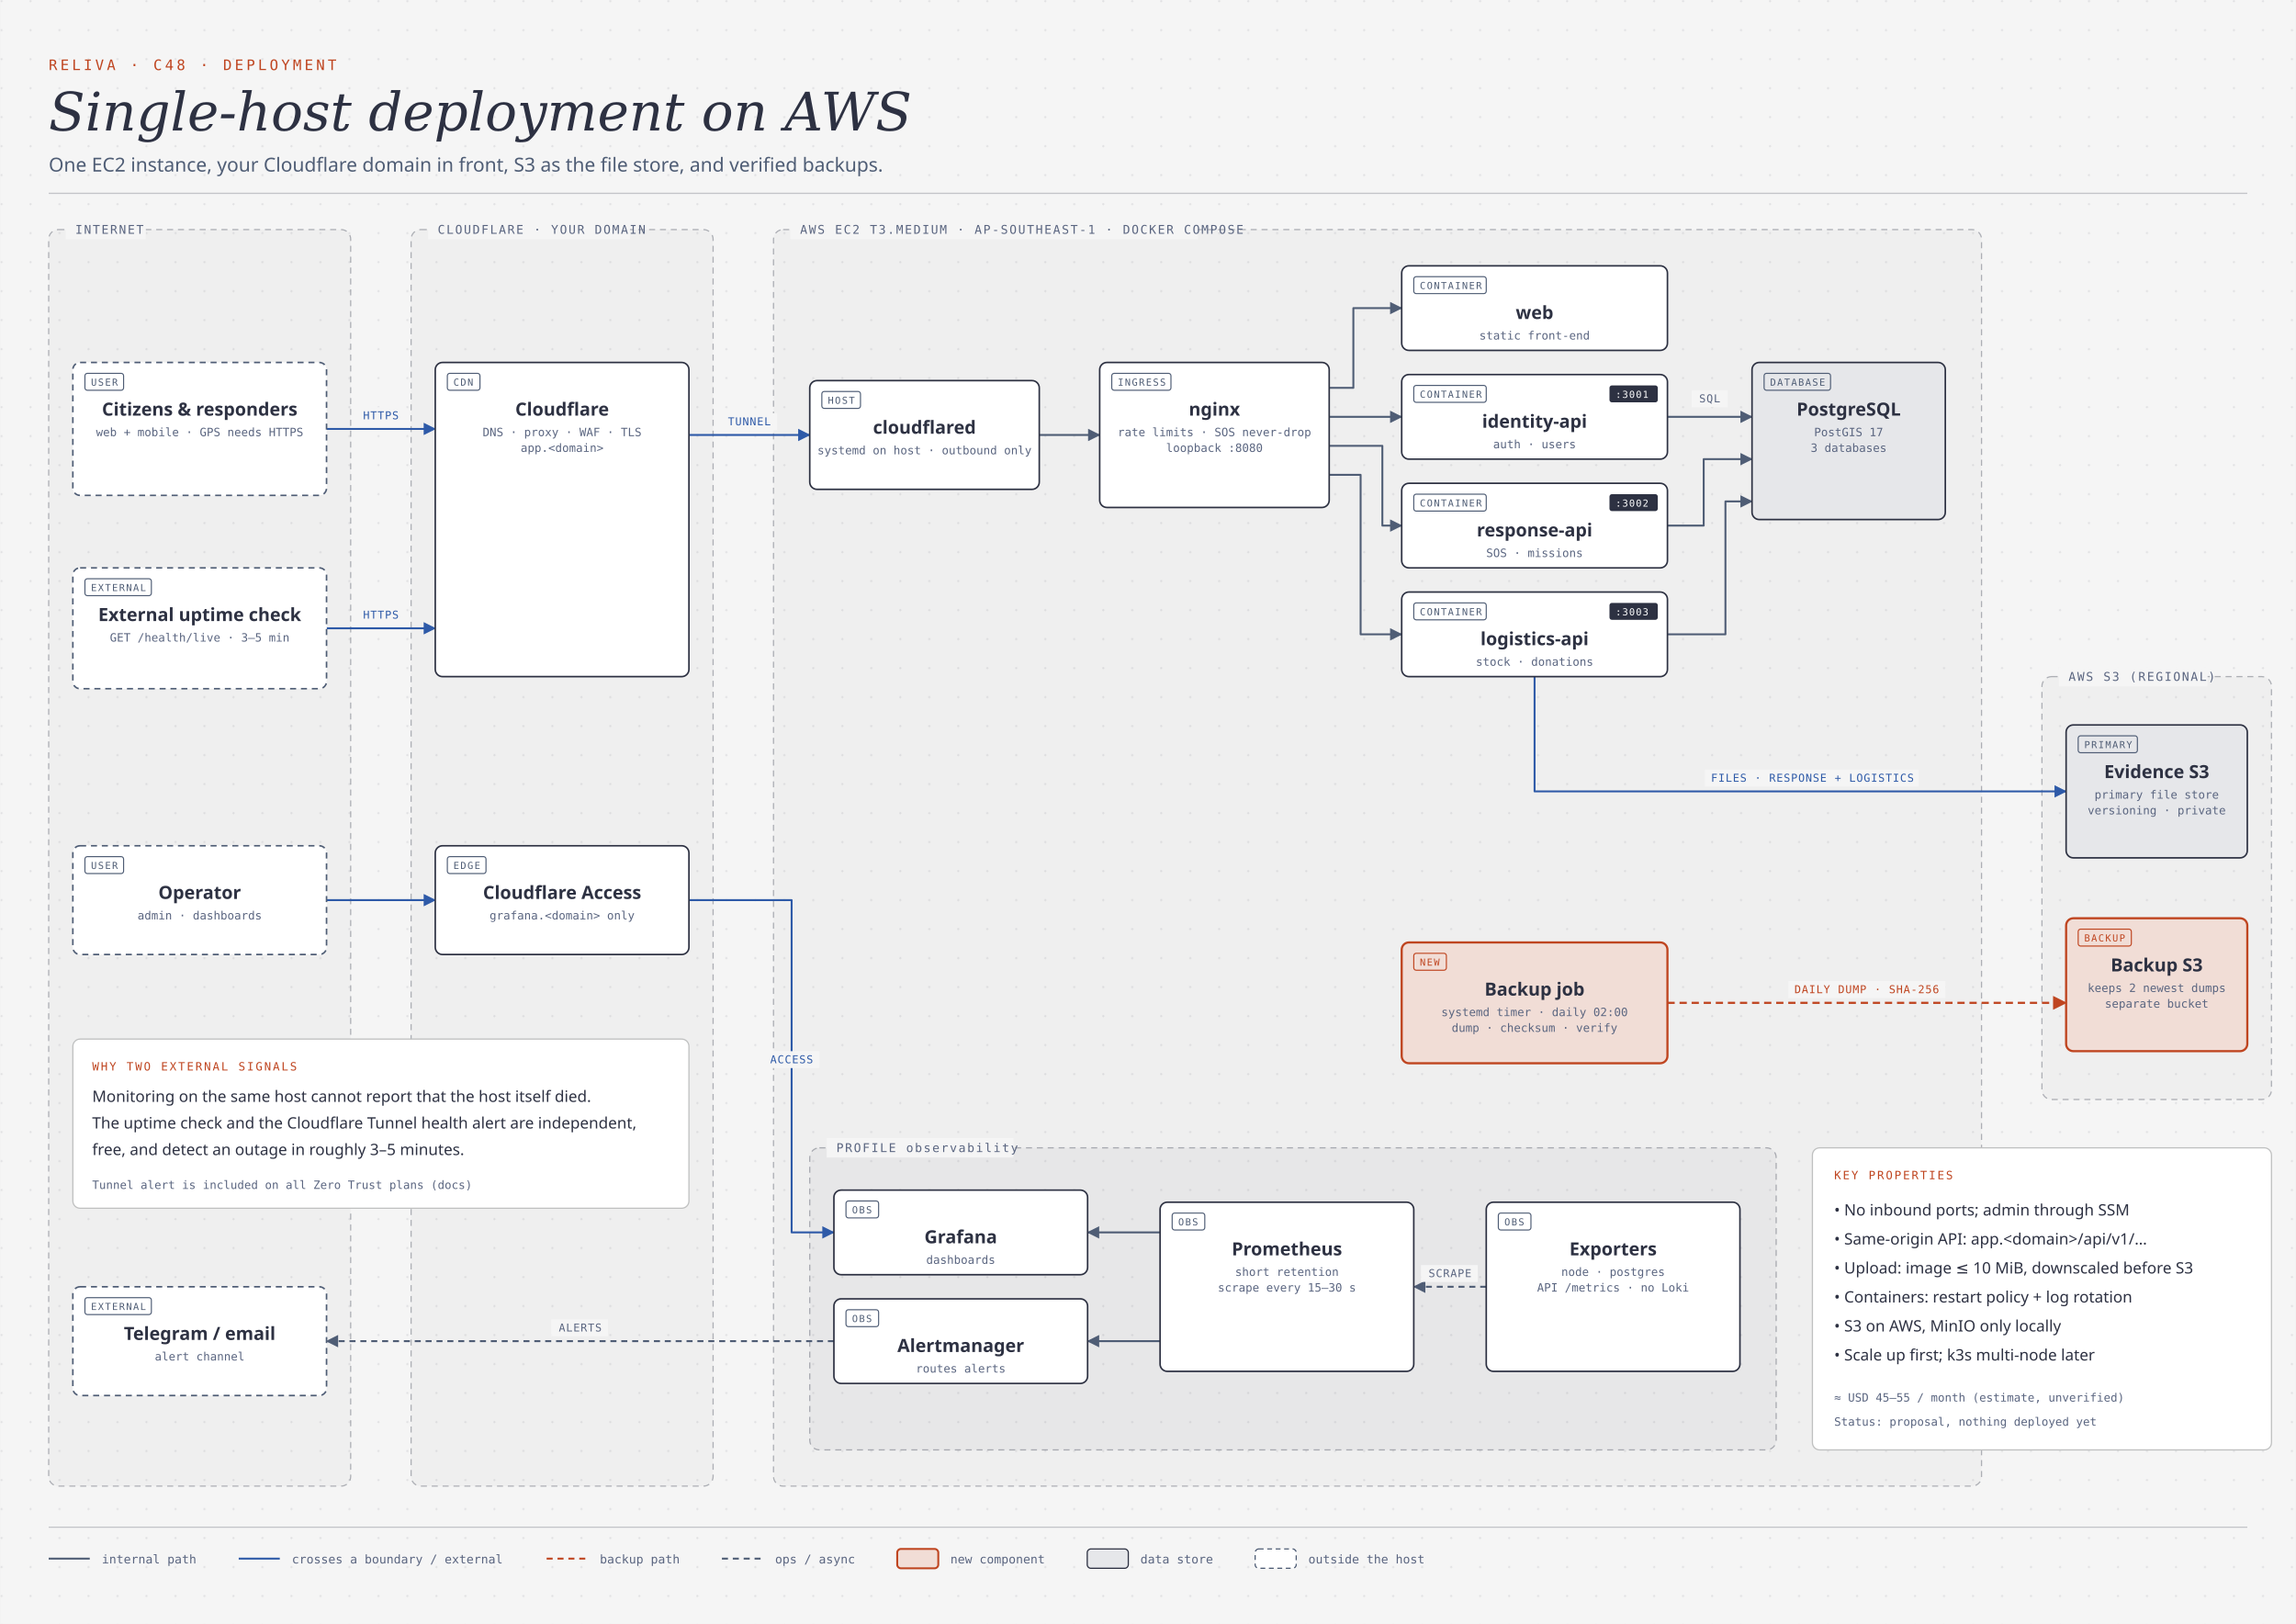
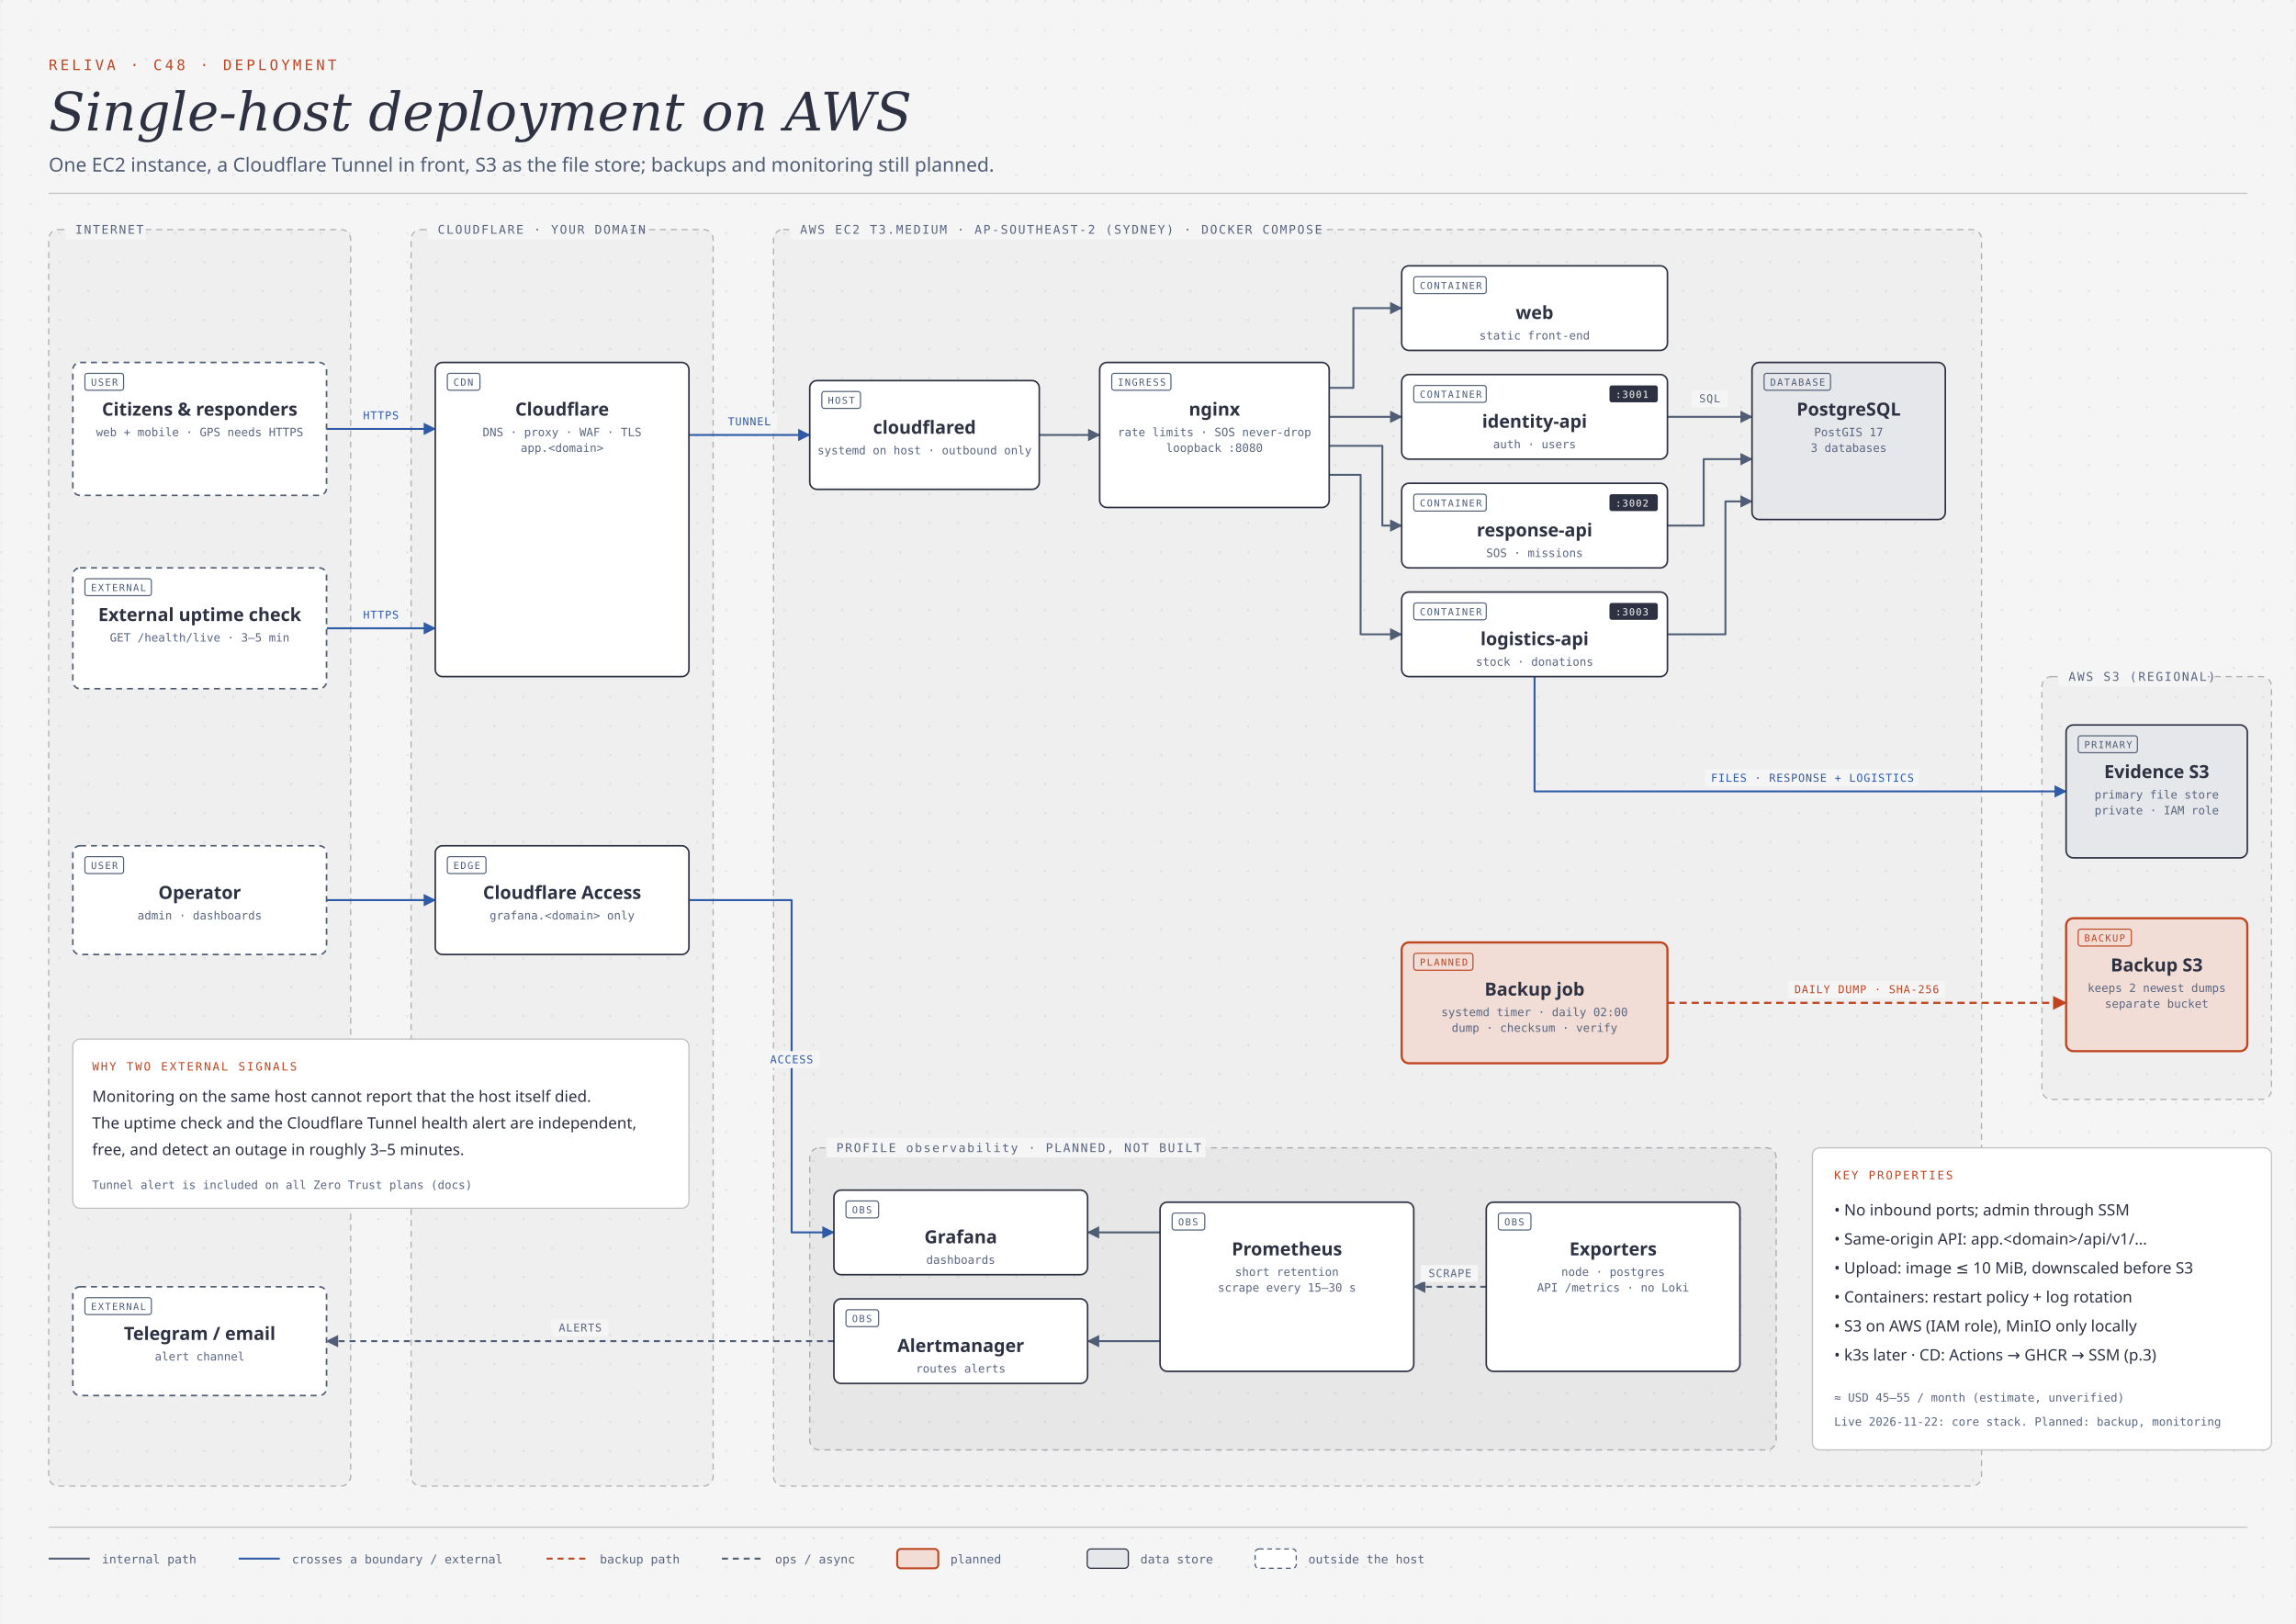
<svg xmlns="http://www.w3.org/2000/svg" width="420mm" height="297mm" viewBox="0 0 1900 1344" role="img">
  <defs>
    <marker id="ma" viewBox="0 0 10 10" refX="8.5" refY="5" markerWidth="8" markerHeight="8" orient="auto">
      <path d="M1 1 L9 5 L1 9 z" fill="#4f5d75" />
    </marker>
    <marker id="mc" viewBox="0 0 10 10" refX="8.5" refY="5" markerWidth="8" markerHeight="8" orient="auto">
      <path d="M1 1 L9 5 L1 9 z" fill="#bf4520" />
    </marker>
    <marker id="ml" viewBox="0 0 10 10" refX="8.5" refY="5" markerWidth="8" markerHeight="8" orient="auto">
      <path d="M1 1 L9 5 L1 9 z" fill="#2e5aa8" />
    </marker>
  </defs>
  <pattern id="dots" width="24" height="24" patternUnits="userSpaceOnUse">
    <circle cx="1" cy="1" r="0.9" fill="#2d3142" fill-opacity="0.10" />
  </pattern>
  <rect width="1900" height="1344" fill="#f5f5f5" />
  <rect width="1900" height="1344" fill="url(#dots)" />
  <text x="40" y="58" font-family="DejaVu Sans Mono" font-size="12" letter-spacing="2.4" fill="#bf4520">RELIVA · C48  ·  DEPLOYMENT</text>
  <text x="40" y="108" font-family="DejaVu Serif" font-style="italic" font-size="44" fill="#2d3142">Single-host deployment on AWS</text>
-   <text x="40" y="142" font-family="Fira Sans" font-size="16" fill="#4f5d75">One EC2 instance, your Cloudflare domain in front, S3 as the file store, and verified backups.</text>
+   <text x="40" y="142" font-family="Fira Sans" font-size="16" fill="#4f5d75">One EC2 instance, a Cloudflare Tunnel in front, S3 as the file store; backups and monitoring still planned.</text>
  <line x1="40" y1="160" x2="1860" y2="160" stroke="#2d3142" stroke-opacity="0.25" />
  <rect x="40" y="190" width="250" height="1040" rx="8" fill="rgba(45,49,66,0.03)" stroke="#2d3142" stroke-opacity="0.35" stroke-dasharray="5 4" />
  <rect x="54" y="182" width="66.4" height="16" fill="#f5f5f5" />
  <text x="62" y="193.5" font-family="DejaVu Sans Mono" font-size="10" letter-spacing="1.2" fill="#5a6580">INTERNET</text>
  <rect x="340" y="190" width="250" height="1040" rx="8" fill="rgba(45,49,66,0.03)" stroke="#2d3142" stroke-opacity="0.35" stroke-dasharray="5 4" />
  <rect x="354" y="182" width="167.2" height="16" fill="#f5f5f5" />
  <text x="362" y="193.5" font-family="DejaVu Sans Mono" font-size="10" letter-spacing="1.2" fill="#5a6580">CLOUDFLARE · YOUR DOMAIN</text>
  <rect x="640" y="190" width="1000" height="1040" rx="8" fill="rgba(45,49,66,0.03)" stroke="#2d3142" stroke-opacity="0.35" stroke-dasharray="5 4" />
-   <rect x="654" y="182" width="337.3" height="16" fill="#f5f5f5" />
-   <text x="662" y="193.5" font-family="DejaVu Sans Mono" font-size="10" letter-spacing="1.2" fill="#5a6580">AWS EC2 T3.MEDIUM · AP-SOUTHEAST-1 · DOCKER COMPOSE</text>
+   <rect x="654" y="182" width="436.0" height="16" fill="#f5f5f5" />
+   <text x="662" y="193.5" font-family="DejaVu Sans Mono" font-size="10" letter-spacing="1.2" fill="#5a6580">AWS EC2 T3.MEDIUM · AP-SOUTHEAST-2 (SYDNEY) · DOCKER COMPOSE</text>
  <rect x="1690" y="560" width="190" height="350" rx="8" fill="rgba(45,49,66,0.03)" stroke="#2d3142" stroke-opacity="0.35" stroke-dasharray="5 4" />
  <rect x="1704" y="552" width="123.1" height="16" fill="#f5f5f5" />
  <text x="1712" y="563.5" font-family="DejaVu Sans Mono" font-size="10" letter-spacing="1.2" fill="#5a6580">AWS S3 (REGIONAL)</text>
  <rect x="670" y="950" width="800" height="250" rx="8" fill="rgba(45,49,66,0.04)" stroke="#2d3142" stroke-opacity="0.35" stroke-dasharray="5 4" />
-   <rect x="684" y="942" width="154.6" height="16" fill="#f5f5f5" />
-   <text x="692" y="953.5" font-family="DejaVu Sans Mono" font-size="10" letter-spacing="1.2" fill="#5a6580">PROFILE  observability</text>
+   <rect x="684" y="942" width="313.6" height="16" fill="#f5f5f5" />
+   <text x="692" y="953.5" font-family="DejaVu Sans Mono" font-size="10" letter-spacing="1.2" fill="#5a6580">PROFILE  observability · PLANNED, NOT BUILT</text>
  <path d="M270,355 H360" fill="none" stroke="#2e5aa8" stroke-width="1.6" stroke-linejoin="round" marker-end="url(#ml)" />
  <path d="M270,520 H360" fill="none" stroke="#2e5aa8" stroke-width="1.6" stroke-linejoin="round" marker-end="url(#ml)" />
  <path d="M270,745 H360" fill="none" stroke="#2e5aa8" stroke-width="1.6" stroke-linejoin="round" marker-end="url(#ml)" />
  <path d="M570,360 H670" fill="none" stroke="#2e5aa8" stroke-width="1.6" stroke-linejoin="round" marker-end="url(#ml)" />
  <path d="M860,360 H910" fill="none" stroke="#4f5d75" stroke-width="1.6" stroke-linejoin="round" marker-end="url(#ma)" />
  <path d="M1100,321 H1120 V255 H1160" fill="none" stroke="#4f5d75" stroke-width="1.6" stroke-linejoin="round" marker-end="url(#ma)" />
  <path d="M1100,345 H1160" fill="none" stroke="#4f5d75" stroke-width="1.6" stroke-linejoin="round" marker-end="url(#ma)" />
  <path d="M1100,369 H1144 V435 H1160" fill="none" stroke="#4f5d75" stroke-width="1.6" stroke-linejoin="round" marker-end="url(#ma)" />
  <path d="M1100,393 H1126 V525 H1160" fill="none" stroke="#4f5d75" stroke-width="1.6" stroke-linejoin="round" marker-end="url(#ma)" />
  <path d="M1380,345 H1450" fill="none" stroke="#4f5d75" stroke-width="1.6" stroke-linejoin="round" marker-end="url(#ma)" />
  <path d="M1380,435 H1410 V380 H1450" fill="none" stroke="#4f5d75" stroke-width="1.6" stroke-linejoin="round" marker-end="url(#ma)" />
  <path d="M1380,525 H1428 V415 H1450" fill="none" stroke="#4f5d75" stroke-width="1.6" stroke-linejoin="round" marker-end="url(#ma)" />
  <path d="M1270,560 V655 H1710" fill="none" stroke="#2e5aa8" stroke-width="1.6" stroke-linejoin="round" marker-end="url(#ml)" />
  <path d="M1380,830 H1710" fill="none" stroke="#bf4520" stroke-width="1.8" stroke-dasharray="6 4" stroke-linejoin="round" marker-end="url(#mc)" />
  <path d="M570,745 H655 V1020 H690" fill="none" stroke="#2e5aa8" stroke-width="1.6" stroke-linejoin="round" marker-end="url(#ml)" />
  <path d="M1230,1065 H1170" fill="none" stroke="#4f5d75" stroke-width="1.6" stroke-dasharray="5 4" stroke-linejoin="round" marker-end="url(#ma)" />
  <path d="M960,1020 H900" fill="none" stroke="#4f5d75" stroke-width="1.6" stroke-linejoin="round" marker-end="url(#ma)" />
  <path d="M960,1110 H900" fill="none" stroke="#4f5d75" stroke-width="1.6" stroke-linejoin="round" marker-end="url(#ma)" />
  <path d="M690,1110 H270" fill="none" stroke="#4f5d75" stroke-width="1.6" stroke-dasharray="5 4" stroke-linejoin="round" marker-end="url(#ma)" />
  <rect x="294" y="337" width="42" height="14" fill="#f5f5f5" />
  <text x="315" y="347" text-anchor="middle" font-family="DejaVu Sans Mono" font-size="9" letter-spacing="0.6" fill="#2e5aa8">HTTPS</text>
  <rect x="294" y="502" width="42" height="14" fill="#f5f5f5" />
  <text x="315" y="512" text-anchor="middle" font-family="DejaVu Sans Mono" font-size="9" letter-spacing="0.6" fill="#2e5aa8">HTTPS</text>
  <rect x="596" y="342" width="47" height="14" fill="#f5f5f5" />
  <text x="620" y="352" text-anchor="middle" font-family="DejaVu Sans Mono" font-size="9" letter-spacing="0.6" fill="#2e5aa8">TUNNEL</text>
  <rect x="1400" y="323" width="30" height="14" fill="#f5f5f5" />
  <text x="1415" y="333" text-anchor="middle" font-family="DejaVu Sans Mono" font-size="9" letter-spacing="0.6" fill="#5a6580">SQL</text>
  <rect x="1411" y="637" width="177" height="14" fill="#f5f5f5" />
  <text x="1500" y="647" text-anchor="middle" font-family="DejaVu Sans Mono" font-size="9" letter-spacing="0.6" fill="#2e5aa8">FILES · RESPONSE + LOGISTICS</text>
  <rect x="1480" y="812" width="130" height="14" fill="#f5f5f5" />
  <text x="1545" y="822" text-anchor="middle" font-family="DejaVu Sans Mono" font-size="9" letter-spacing="0.6" fill="#bf4520">DAILY DUMP · SHA-256</text>
  <rect x="631" y="870" width="47" height="14" fill="#f5f5f5" />
  <text x="655" y="880" text-anchor="middle" font-family="DejaVu Sans Mono" font-size="9" letter-spacing="0.6" fill="#2e5aa8">ACCESS</text>
  <rect x="1176" y="1047" width="47" height="14" fill="#f5f5f5" />
  <text x="1200" y="1057" text-anchor="middle" font-family="DejaVu Sans Mono" font-size="9" letter-spacing="0.6" fill="#5a6580">SCRAPE</text>
  <rect x="456" y="1092" width="47" height="14" fill="#f5f5f5" />
  <text x="480" y="1102" text-anchor="middle" font-family="DejaVu Sans Mono" font-size="9" letter-spacing="0.6" fill="#5a6580">ALERTS</text>
  <rect x="60" y="300" width="210" height="110" rx="6" fill="#f5f5f5" />
  <rect x="60" y="300" width="210" height="110" rx="6" fill="#ffffff" stroke="#4f5d75" stroke-width="1.3" stroke-dasharray="5 4" />
  <rect x="70" y="309" width="32" height="14" rx="2" fill="none" stroke="#4f5d75" stroke-width="0.9" />
  <text x="75" y="319.2" font-family="DejaVu Sans Mono" font-size="8" letter-spacing="1" fill="#4f5d75">USER</text>
  <text x="165.0" y="344" text-anchor="middle" font-family="Fira Sans" font-weight="600" font-size="15" fill="#2d3142">Citizens &amp; responders</text>
  <text x="165.0" y="361" text-anchor="middle" font-family="DejaVu Sans Mono" font-size="9.5" fill="#5a6580">web + mobile · GPS needs HTTPS</text>
  <rect x="60" y="470" width="210" height="100" rx="6" fill="#f5f5f5" />
  <rect x="60" y="470" width="210" height="100" rx="6" fill="#ffffff" stroke="#4f5d75" stroke-width="1.3" stroke-dasharray="5 4" />
  <rect x="70" y="479" width="55" height="14" rx="2" fill="none" stroke="#4f5d75" stroke-width="0.9" />
  <text x="75" y="489.2" font-family="DejaVu Sans Mono" font-size="8" letter-spacing="1" fill="#4f5d75">EXTERNAL</text>
  <text x="165.0" y="514" text-anchor="middle" font-family="Fira Sans" font-weight="600" font-size="15" fill="#2d3142">External uptime check</text>
  <text x="165.0" y="531" text-anchor="middle" font-family="DejaVu Sans Mono" font-size="9.5" fill="#5a6580">GET /health/live · 3–5 min</text>
  <rect x="60" y="700" width="210" height="90" rx="6" fill="#f5f5f5" />
  <rect x="60" y="700" width="210" height="90" rx="6" fill="#ffffff" stroke="#4f5d75" stroke-width="1.3" stroke-dasharray="5 4" />
  <rect x="70" y="709" width="32" height="14" rx="2" fill="none" stroke="#4f5d75" stroke-width="0.9" />
  <text x="75" y="719.2" font-family="DejaVu Sans Mono" font-size="8" letter-spacing="1" fill="#4f5d75">USER</text>
  <text x="165.0" y="744" text-anchor="middle" font-family="Fira Sans" font-weight="600" font-size="15" fill="#2d3142">Operator</text>
  <text x="165.0" y="761" text-anchor="middle" font-family="DejaVu Sans Mono" font-size="9.5" fill="#5a6580">admin · dashboards</text>
  <rect x="360" y="300" width="210" height="260" rx="6" fill="#f5f5f5" />
  <rect x="360" y="300" width="210" height="260" rx="6" fill="#ffffff" stroke="#2d3142" stroke-width="1.3" />
  <rect x="370" y="309" width="27" height="14" rx="2" fill="none" stroke="#4f5d75" stroke-width="0.9" />
  <text x="375" y="319.2" font-family="DejaVu Sans Mono" font-size="8" letter-spacing="1" fill="#4f5d75">CDN</text>
  <text x="465.0" y="344" text-anchor="middle" font-family="Fira Sans" font-weight="600" font-size="15" fill="#2d3142">Cloudflare</text>
  <text x="465.0" y="361" text-anchor="middle" font-family="DejaVu Sans Mono" font-size="9.5" fill="#5a6580">DNS · proxy · WAF · TLS</text>
  <text x="465.0" y="374" text-anchor="middle" font-family="DejaVu Sans Mono" font-size="9.5" fill="#5a6580">app.&lt;domain&gt;</text>
  <rect x="360" y="700" width="210" height="90" rx="6" fill="#f5f5f5" />
  <rect x="360" y="700" width="210" height="90" rx="6" fill="#ffffff" stroke="#2d3142" stroke-width="1.3" />
  <rect x="370" y="709" width="32" height="14" rx="2" fill="none" stroke="#4f5d75" stroke-width="0.9" />
  <text x="375" y="719.2" font-family="DejaVu Sans Mono" font-size="8" letter-spacing="1" fill="#4f5d75">EDGE</text>
  <text x="465.0" y="744" text-anchor="middle" font-family="Fira Sans" font-weight="600" font-size="15" fill="#2d3142">Cloudflare Access</text>
  <text x="465.0" y="761" text-anchor="middle" font-family="DejaVu Sans Mono" font-size="9.5" fill="#5a6580">grafana.&lt;domain&gt; only</text>
  <rect x="670" y="315" width="190" height="90" rx="6" fill="#f5f5f5" />
  <rect x="670" y="315" width="190" height="90" rx="6" fill="#ffffff" stroke="#2d3142" stroke-width="1.3" />
  <rect x="680" y="324" width="32" height="14" rx="2" fill="none" stroke="#4f5d75" stroke-width="0.9" />
  <text x="685" y="334.2" font-family="DejaVu Sans Mono" font-size="8" letter-spacing="1" fill="#4f5d75">HOST</text>
  <text x="765.0" y="359" text-anchor="middle" font-family="Fira Sans" font-weight="600" font-size="15" fill="#2d3142">cloudflared</text>
  <text x="765.0" y="376" text-anchor="middle" font-family="DejaVu Sans Mono" font-size="9.5" fill="#5a6580">systemd on host · outbound only</text>
  <rect x="910" y="300" width="190" height="120" rx="6" fill="#f5f5f5" />
  <rect x="910" y="300" width="190" height="120" rx="6" fill="#ffffff" stroke="#2d3142" stroke-width="1.3" />
  <rect x="920" y="309" width="49" height="14" rx="2" fill="none" stroke="#4f5d75" stroke-width="0.9" />
  <text x="925" y="319.2" font-family="DejaVu Sans Mono" font-size="8" letter-spacing="1" fill="#4f5d75">INGRESS</text>
  <text x="1005.0" y="344" text-anchor="middle" font-family="Fira Sans" font-weight="600" font-size="15" fill="#2d3142">nginx</text>
  <text x="1005.0" y="361" text-anchor="middle" font-family="DejaVu Sans Mono" font-size="9.5" fill="#5a6580">rate limits · SOS never-drop</text>
  <text x="1005.0" y="374" text-anchor="middle" font-family="DejaVu Sans Mono" font-size="9.5" fill="#5a6580">loopback :8080</text>
  <rect x="1160" y="220" width="220" height="70" rx="6" fill="#f5f5f5" />
  <rect x="1160" y="220" width="220" height="70" rx="6" fill="#ffffff" stroke="#2d3142" stroke-width="1.3" />
  <rect x="1170" y="229" width="60" height="14" rx="2" fill="none" stroke="#4f5d75" stroke-width="0.9" />
  <text x="1175" y="239.2" font-family="DejaVu Sans Mono" font-size="8" letter-spacing="1" fill="#4f5d75">CONTAINER</text>
  <text x="1270.0" y="264" text-anchor="middle" font-family="Fira Sans" font-weight="600" font-size="15" fill="#2d3142">web</text>
  <text x="1270.0" y="281" text-anchor="middle" font-family="DejaVu Sans Mono" font-size="9.5" fill="#5a6580">static front-end</text>
  <rect x="1160" y="310" width="220" height="70" rx="6" fill="#f5f5f5" />
  <rect x="1160" y="310" width="220" height="70" rx="6" fill="#ffffff" stroke="#2d3142" stroke-width="1.3" />
  <rect x="1170" y="319" width="60" height="14" rx="2" fill="none" stroke="#4f5d75" stroke-width="0.9" />
  <text x="1175" y="329.2" font-family="DejaVu Sans Mono" font-size="8" letter-spacing="1" fill="#4f5d75">CONTAINER</text>
  <rect x="1332" y="319" width="40" height="14" rx="2" fill="#2d3142" />
  <text x="1337" y="329.3" font-family="DejaVu Sans Mono" font-size="8" letter-spacing="0.8" fill="#fff">:3001</text>
  <text x="1270.0" y="354" text-anchor="middle" font-family="Fira Sans" font-weight="600" font-size="15" fill="#2d3142">identity-api</text>
  <text x="1270.0" y="371" text-anchor="middle" font-family="DejaVu Sans Mono" font-size="9.5" fill="#5a6580">auth · users</text>
  <rect x="1160" y="400" width="220" height="70" rx="6" fill="#f5f5f5" />
  <rect x="1160" y="400" width="220" height="70" rx="6" fill="#ffffff" stroke="#2d3142" stroke-width="1.3" />
  <rect x="1170" y="409" width="60" height="14" rx="2" fill="none" stroke="#4f5d75" stroke-width="0.9" />
  <text x="1175" y="419.2" font-family="DejaVu Sans Mono" font-size="8" letter-spacing="1" fill="#4f5d75">CONTAINER</text>
  <rect x="1332" y="409" width="40" height="14" rx="2" fill="#2d3142" />
  <text x="1337" y="419.3" font-family="DejaVu Sans Mono" font-size="8" letter-spacing="0.8" fill="#fff">:3002</text>
  <text x="1270.0" y="444" text-anchor="middle" font-family="Fira Sans" font-weight="600" font-size="15" fill="#2d3142">response-api</text>
  <text x="1270.0" y="461" text-anchor="middle" font-family="DejaVu Sans Mono" font-size="9.5" fill="#5a6580">SOS · missions</text>
  <rect x="1160" y="490" width="220" height="70" rx="6" fill="#f5f5f5" />
  <rect x="1160" y="490" width="220" height="70" rx="6" fill="#ffffff" stroke="#2d3142" stroke-width="1.3" />
  <rect x="1170" y="499" width="60" height="14" rx="2" fill="none" stroke="#4f5d75" stroke-width="0.9" />
  <text x="1175" y="509.2" font-family="DejaVu Sans Mono" font-size="8" letter-spacing="1" fill="#4f5d75">CONTAINER</text>
  <rect x="1332" y="499" width="40" height="14" rx="2" fill="#2d3142" />
  <text x="1337" y="509.3" font-family="DejaVu Sans Mono" font-size="8" letter-spacing="0.8" fill="#fff">:3003</text>
  <text x="1270.0" y="534" text-anchor="middle" font-family="Fira Sans" font-weight="600" font-size="15" fill="#2d3142">logistics-api</text>
  <text x="1270.0" y="551" text-anchor="middle" font-family="DejaVu Sans Mono" font-size="9.5" fill="#5a6580">stock · donations</text>
  <rect x="1450" y="300" width="160" height="130" rx="6" fill="#f5f5f5" />
  <rect x="1450" y="300" width="160" height="130" rx="6" fill="#e6e7ea" stroke="#2d3142" stroke-width="1.3" />
  <rect x="1460" y="309" width="55" height="14" rx="2" fill="none" stroke="#4f5d75" stroke-width="0.9" />
  <text x="1465" y="319.2" font-family="DejaVu Sans Mono" font-size="8" letter-spacing="1" fill="#4f5d75">DATABASE</text>
  <text x="1530.0" y="344" text-anchor="middle" font-family="Fira Sans" font-weight="600" font-size="15" fill="#2d3142">PostgreSQL</text>
  <text x="1530.0" y="361" text-anchor="middle" font-family="DejaVu Sans Mono" font-size="9.5" fill="#5a6580">PostGIS 17</text>
  <text x="1530.0" y="374" text-anchor="middle" font-family="DejaVu Sans Mono" font-size="9.5" fill="#5a6580">3 databases</text>
  <rect x="1160" y="780" width="220" height="100" rx="6" fill="#f5f5f5" />
  <rect x="1160" y="780" width="220" height="100" rx="6" fill="#f1ddd6" stroke="#bf4520" stroke-width="1.8" />
-   <rect x="1170" y="789" width="27" height="14" rx="2" fill="none" stroke="#bf4520" stroke-width="0.9" />
-   <text x="1175" y="799.2" font-family="DejaVu Sans Mono" font-size="8" letter-spacing="1" fill="#bf4520">NEW</text>
+   <rect x="1170" y="789" width="49" height="14" rx="2" fill="none" stroke="#bf4520" stroke-width="0.9" />
+   <text x="1175" y="799.2" font-family="DejaVu Sans Mono" font-size="8" letter-spacing="1" fill="#bf4520">PLANNED</text>
  <text x="1270.0" y="824" text-anchor="middle" font-family="Fira Sans" font-weight="600" font-size="15" fill="#2d3142">Backup job</text>
  <text x="1270.0" y="841" text-anchor="middle" font-family="DejaVu Sans Mono" font-size="9.5" fill="#5a6580">systemd timer · daily 02:00</text>
  <text x="1270.0" y="854" text-anchor="middle" font-family="DejaVu Sans Mono" font-size="9.5" fill="#5a6580">dump · checksum · verify</text>
  <rect x="1710" y="600" width="150" height="110" rx="6" fill="#f5f5f5" />
  <rect x="1710" y="600" width="150" height="110" rx="6" fill="#e6e7ea" stroke="#2d3142" stroke-width="1.3" />
  <rect x="1720" y="609" width="49" height="14" rx="2" fill="none" stroke="#4f5d75" stroke-width="0.9" />
  <text x="1725" y="619.2" font-family="DejaVu Sans Mono" font-size="8" letter-spacing="1" fill="#4f5d75">PRIMARY</text>
  <text x="1785.0" y="644" text-anchor="middle" font-family="Fira Sans" font-weight="600" font-size="15" fill="#2d3142">Evidence S3</text>
  <text x="1785.0" y="661" text-anchor="middle" font-family="DejaVu Sans Mono" font-size="9.5" fill="#5a6580">primary file store</text>
-   <text x="1785.0" y="674" text-anchor="middle" font-family="DejaVu Sans Mono" font-size="9.5" fill="#5a6580">versioning · private</text>
+   <text x="1785.0" y="674" text-anchor="middle" font-family="DejaVu Sans Mono" font-size="9.5" fill="#5a6580">private · IAM role</text>
  <rect x="1710" y="760" width="150" height="110" rx="6" fill="#f5f5f5" />
  <rect x="1710" y="760" width="150" height="110" rx="6" fill="#f1ddd6" stroke="#bf4520" stroke-width="1.8" />
  <rect x="1720" y="769" width="44" height="14" rx="2" fill="none" stroke="#bf4520" stroke-width="0.9" />
  <text x="1725" y="779.2" font-family="DejaVu Sans Mono" font-size="8" letter-spacing="1" fill="#bf4520">BACKUP</text>
  <text x="1785.0" y="804" text-anchor="middle" font-family="Fira Sans" font-weight="600" font-size="15" fill="#2d3142">Backup S3</text>
  <text x="1785.0" y="821" text-anchor="middle" font-family="DejaVu Sans Mono" font-size="9.5" fill="#5a6580">keeps 2 newest dumps</text>
  <text x="1785.0" y="834" text-anchor="middle" font-family="DejaVu Sans Mono" font-size="9.5" fill="#5a6580">separate bucket</text>
  <rect x="690" y="985" width="210" height="70" rx="6" fill="#f5f5f5" />
  <rect x="690" y="985" width="210" height="70" rx="6" fill="#ffffff" stroke="#2d3142" stroke-width="1.3" />
  <rect x="700" y="994" width="27" height="14" rx="2" fill="none" stroke="#4f5d75" stroke-width="0.9" />
  <text x="705" y="1004.2" font-family="DejaVu Sans Mono" font-size="8" letter-spacing="1" fill="#4f5d75">OBS</text>
  <text x="795.0" y="1029" text-anchor="middle" font-family="Fira Sans" font-weight="600" font-size="15" fill="#2d3142">Grafana</text>
  <text x="795.0" y="1046" text-anchor="middle" font-family="DejaVu Sans Mono" font-size="9.5" fill="#5a6580">dashboards</text>
  <rect x="690" y="1075" width="210" height="70" rx="6" fill="#f5f5f5" />
  <rect x="690" y="1075" width="210" height="70" rx="6" fill="#ffffff" stroke="#2d3142" stroke-width="1.3" />
  <rect x="700" y="1084" width="27" height="14" rx="2" fill="none" stroke="#4f5d75" stroke-width="0.9" />
  <text x="705" y="1094.2" font-family="DejaVu Sans Mono" font-size="8" letter-spacing="1" fill="#4f5d75">OBS</text>
  <text x="795.0" y="1119" text-anchor="middle" font-family="Fira Sans" font-weight="600" font-size="15" fill="#2d3142">Alertmanager</text>
  <text x="795.0" y="1136" text-anchor="middle" font-family="DejaVu Sans Mono" font-size="9.5" fill="#5a6580">routes alerts</text>
  <rect x="960" y="995" width="210" height="140" rx="6" fill="#f5f5f5" />
  <rect x="960" y="995" width="210" height="140" rx="6" fill="#ffffff" stroke="#2d3142" stroke-width="1.3" />
  <rect x="970" y="1004" width="27" height="14" rx="2" fill="none" stroke="#4f5d75" stroke-width="0.9" />
  <text x="975" y="1014.2" font-family="DejaVu Sans Mono" font-size="8" letter-spacing="1" fill="#4f5d75">OBS</text>
  <text x="1065.0" y="1039" text-anchor="middle" font-family="Fira Sans" font-weight="600" font-size="15" fill="#2d3142">Prometheus</text>
  <text x="1065.0" y="1056" text-anchor="middle" font-family="DejaVu Sans Mono" font-size="9.5" fill="#5a6580">short retention</text>
  <text x="1065.0" y="1069" text-anchor="middle" font-family="DejaVu Sans Mono" font-size="9.5" fill="#5a6580">scrape every 15–30 s</text>
  <rect x="1230" y="995" width="210" height="140" rx="6" fill="#f5f5f5" />
  <rect x="1230" y="995" width="210" height="140" rx="6" fill="#ffffff" stroke="#2d3142" stroke-width="1.3" />
  <rect x="1240" y="1004" width="27" height="14" rx="2" fill="none" stroke="#4f5d75" stroke-width="0.9" />
  <text x="1245" y="1014.2" font-family="DejaVu Sans Mono" font-size="8" letter-spacing="1" fill="#4f5d75">OBS</text>
  <text x="1335.0" y="1039" text-anchor="middle" font-family="Fira Sans" font-weight="600" font-size="15" fill="#2d3142">Exporters</text>
  <text x="1335.0" y="1056" text-anchor="middle" font-family="DejaVu Sans Mono" font-size="9.5" fill="#5a6580">node · postgres</text>
  <text x="1335.0" y="1069" text-anchor="middle" font-family="DejaVu Sans Mono" font-size="9.5" fill="#5a6580">API /metrics · no Loki</text>
  <rect x="60" y="1065" width="210" height="90" rx="6" fill="#f5f5f5" />
  <rect x="60" y="1065" width="210" height="90" rx="6" fill="#ffffff" stroke="#4f5d75" stroke-width="1.3" stroke-dasharray="5 4" />
  <rect x="70" y="1074" width="55" height="14" rx="2" fill="none" stroke="#4f5d75" stroke-width="0.9" />
  <text x="75" y="1084.2" font-family="DejaVu Sans Mono" font-size="8" letter-spacing="1" fill="#4f5d75">EXTERNAL</text>
  <text x="165.0" y="1109" text-anchor="middle" font-family="Fira Sans" font-weight="600" font-size="15" fill="#2d3142">Telegram / email</text>
  <text x="165.0" y="1126" text-anchor="middle" font-family="DejaVu Sans Mono" font-size="9.5" fill="#5a6580">alert channel</text>
  <g font-family="Fira Sans">
    <rect x="60" y="860" width="510" height="140" rx="6" fill="#fff" stroke="#bfc0c0" />
    <text x="76" y="886" font-family="DejaVu Sans Mono" font-size="9.5" letter-spacing="1.4" fill="#bf4520">WHY TWO EXTERNAL SIGNALS</text>
    <text x="76" y="912" font-size="13" fill="#2d3142">Monitoring on the same host cannot report that the host itself died.</text>
    <text x="76" y="934" font-size="13" fill="#2d3142">The uptime check and the Cloudflare Tunnel health alert are independent,</text>
    <text x="76" y="956" font-size="13" fill="#2d3142">free, and detect an outage in roughly 3–5 minutes.</text>
    <text x="76" y="984" font-family="DejaVu Sans Mono" font-size="9.5" fill="#5a6580">Tunnel alert is included on all Zero Trust plans (docs)</text>
  </g>
  <g font-family="Fira Sans">
    <rect x="1500" y="950" width="380" height="250" rx="6" fill="#fff" stroke="#bfc0c0" />
    <text x="1518" y="976" font-family="DejaVu Sans Mono" font-size="9.5" letter-spacing="1.4" fill="#bf4520">KEY PROPERTIES</text>
    <text x="1518" y="1006" font-size="13" fill="#2d3142">• No inbound ports; admin through SSM</text>
    <text x="1518" y="1030" font-size="13" fill="#2d3142">• Same-origin API: app.&lt;domain&gt;/api/v1/…</text>
    <text x="1518" y="1054" font-size="13" fill="#2d3142">• Upload: image ≤ 10 MiB, downscaled before S3</text>
    <text x="1518" y="1078" font-size="13" fill="#2d3142">• Containers: restart policy + log rotation</text>
-     <text x="1518" y="1102" font-size="13" fill="#2d3142">• S3 on AWS, MinIO only locally</text>
-     <text x="1518" y="1126" font-size="13" fill="#2d3142">• Scale up first; k3s multi-node later</text>
+     <text x="1518" y="1102" font-size="13" fill="#2d3142">• S3 on AWS (IAM role), MinIO only locally</text>
+     <text x="1518" y="1126" font-size="13" fill="#2d3142">• k3s later · CD: Actions → GHCR → SSM (p.3)</text>
    <text x="1518" y="1160" font-family="DejaVu Sans Mono" font-size="9.5" fill="#5a6580">≈ USD 45–55 / month (estimate, unverified)</text>
-     <text x="1518" y="1180" font-family="DejaVu Sans Mono" font-size="9.5" fill="#5a6580">Status: proposal, nothing deployed yet</text>
+     <text x="1518" y="1180" font-family="DejaVu Sans Mono" font-size="9.5" fill="#5a6580">Live 2026-11-22: core stack. Planned: backup, monitoring</text>
  </g>
  <line x1="40" y1="1264" x2="1860" y2="1264" stroke="#2d3142" stroke-opacity="0.25" />
  <line x1="40" y1="1290" x2="74" y2="1290" stroke="#4f5d75" stroke-width="1.6" />
  <text x="84" y="1294" font-family="DejaVu Sans Mono" font-size="10" fill="#5a6580">internal path</text>
  <line x1="197.3" y1="1290" x2="231.3" y2="1290" stroke="#2e5aa8" stroke-width="1.6" />
  <text x="241.3" y="1294" font-family="DejaVu Sans Mono" font-size="10" fill="#5a6580">crosses a boundary / external</text>
  <line x1="452.2" y1="1290" x2="486.2" y2="1290" stroke="#bf4520" stroke-width="1.6" stroke-dasharray="5 4" />
  <text x="496.2" y="1294" font-family="DejaVu Sans Mono" font-size="10" fill="#5a6580">backup path</text>
  <line x1="597.3" y1="1290" x2="631.3" y2="1290" stroke="#4f5d75" stroke-width="1.6" stroke-dasharray="5 4" />
  <text x="641.3" y="1294" font-family="DejaVu Sans Mono" font-size="10" fill="#5a6580">ops / async</text>
  <rect x="742.4" y="1282" width="34" height="16" rx="3" fill="#f1ddd6" stroke="#bf4520" stroke-width="1.6" />
-   <text x="786.4" y="1294" font-family="DejaVu Sans Mono" font-size="10" fill="#5a6580">new component</text>
+   <text x="786.4" y="1294" font-family="DejaVu Sans Mono" font-size="10" fill="#5a6580">planned</text>
  <rect x="899.7" y="1282" width="34" height="16" rx="3" fill="#e6e7ea" stroke="#2d3142" />
  <text x="943.7" y="1294" font-family="DejaVu Sans Mono" font-size="10" fill="#5a6580">data store</text>
  <rect x="1038.7" y="1282" width="34" height="16" rx="3" fill="#fff" stroke="#4f5d75" stroke-dasharray="4 3" />
  <text x="1082.7" y="1294" font-family="DejaVu Sans Mono" font-size="10" fill="#5a6580">outside the host</text>
</svg>
